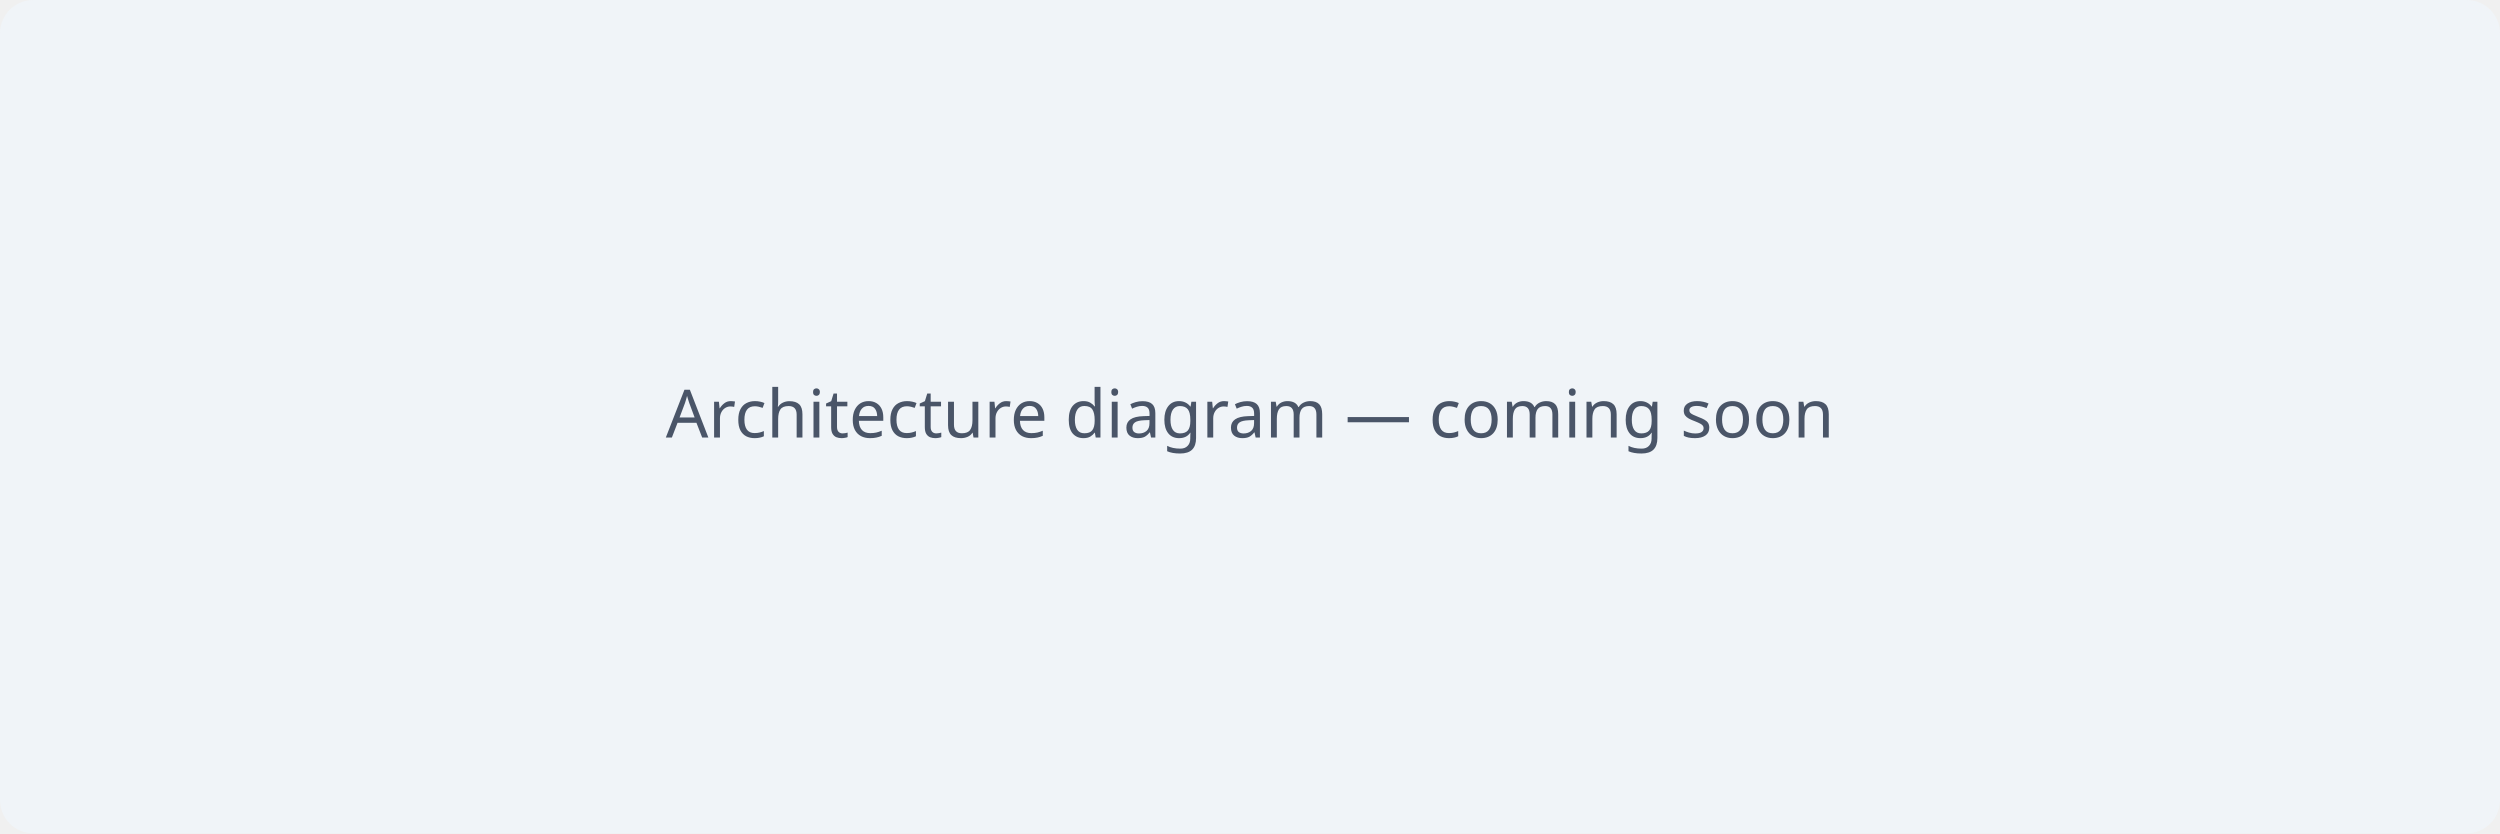
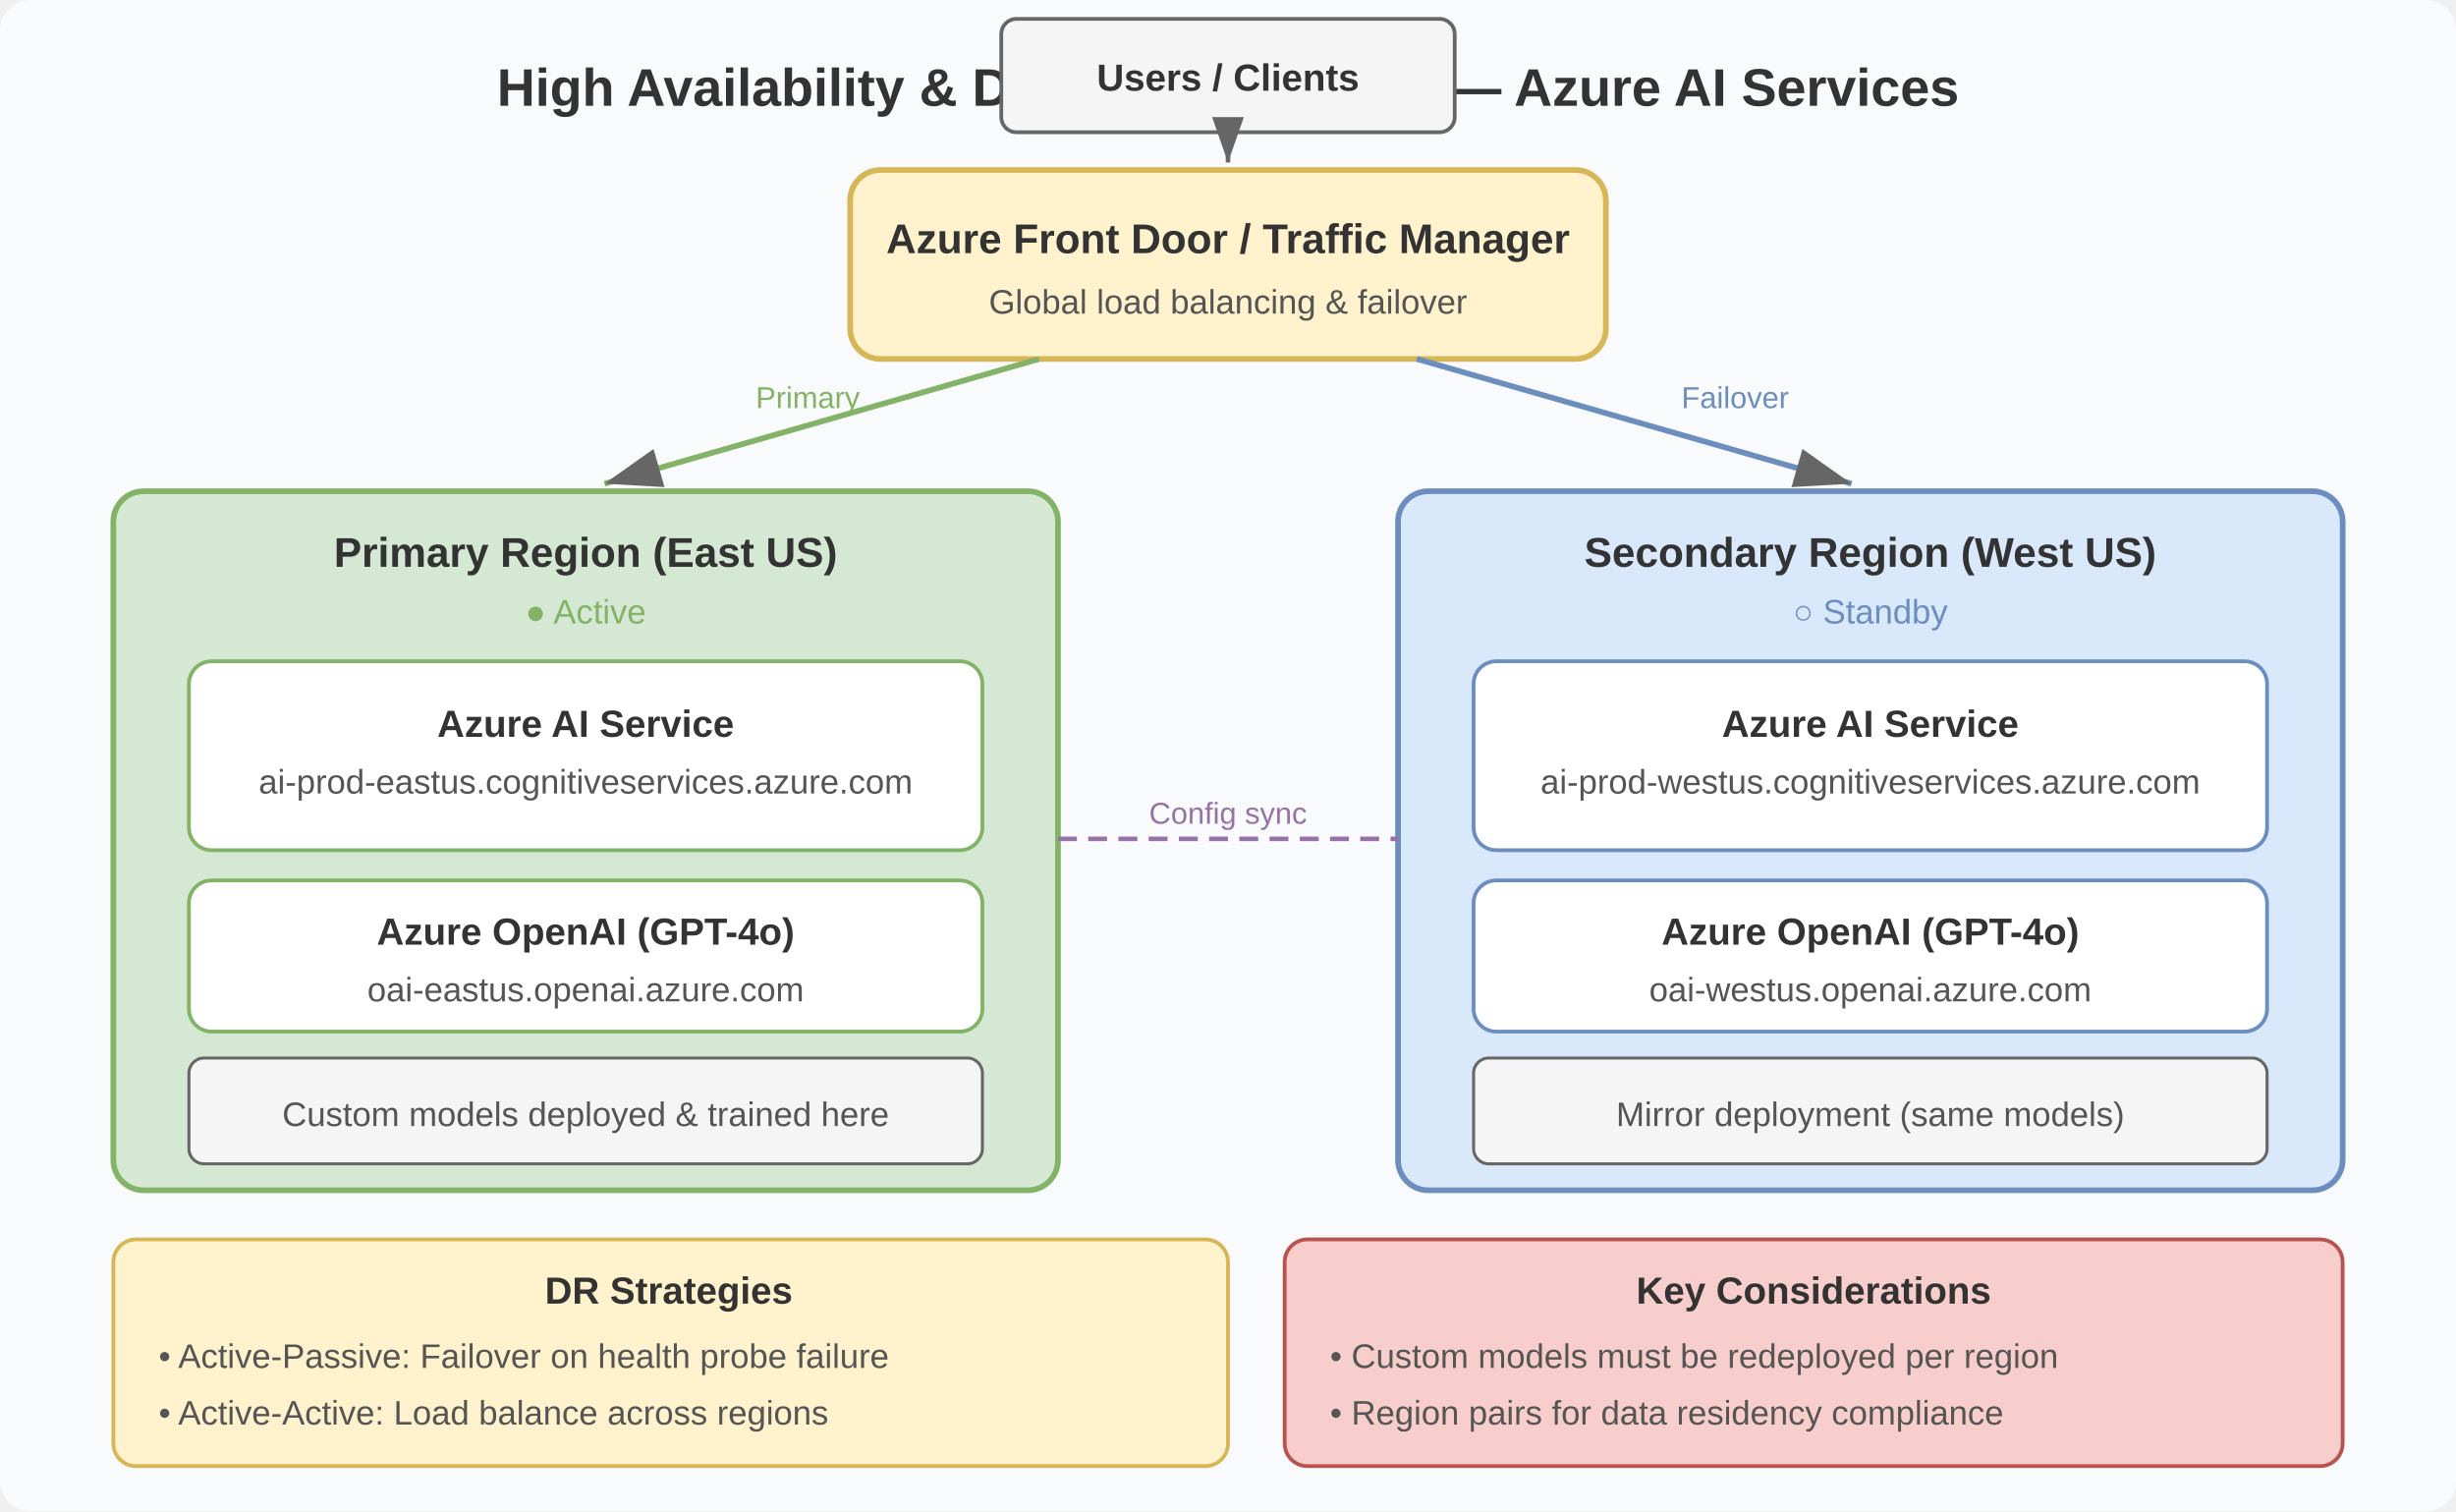
- <svg xmlns="http://www.w3.org/2000/svg" width="600" height="200" viewBox="0 0 600 200">
-   <rect width="600" height="200" fill="#f0f4f8" rx="8" />
-   <text x="300" y="105" text-anchor="middle" font-family="Segoe UI, sans-serif" font-size="16" fill="#4a5568">Architecture diagram — coming soon</text>
+ <svg xmlns="http://www.w3.org/2000/svg" viewBox="0 0 650 400" font-family="Segoe UI, Arial, sans-serif">
+   <defs>
+     <marker id="arrow" markerWidth="10" markerHeight="7" refX="10" refY="3.5" orient="auto">
+       <polygon points="0 0, 10 3.5, 0 7" fill="#666" />
+     </marker>
+   </defs>
+   <rect width="650" height="400" fill="#f9fafb" rx="8" />
+   <text x="325" y="28" text-anchor="middle" font-size="14" font-weight="bold" fill="#333">High Availability &amp; Disaster Recovery — Azure AI Services</text>
+   <rect x="225" y="45" width="200" height="50" rx="8" fill="#fff2cc" stroke="#d6b656" stroke-width="1.5" />
+   <text x="325" y="67" text-anchor="middle" font-size="11" font-weight="bold" fill="#333">Azure Front Door / Traffic Manager</text>
+   <text x="325" y="83" text-anchor="middle" font-size="9" fill="#555">Global load balancing &amp; failover</text>
+   <rect x="265" y="5" width="120" height="30" rx="4" fill="#f5f5f5" stroke="#666" stroke-width="1" />
+   <text x="325" y="24" text-anchor="middle" font-size="10" font-weight="bold" fill="#333">Users / Clients</text>
+   <line x1="325" y1="35" x2="325" y2="43" stroke="#666" stroke-width="1.2" marker-end="url(#arrow)" />
+   <line x1="275" y1="95" x2="160" y2="128" stroke="#82b366" stroke-width="1.5" marker-end="url(#arrow)" />
+   <text x="200" y="108" font-size="8" fill="#82b366">Primary</text>
+   <line x1="375" y1="95" x2="490" y2="128" stroke="#6c8ebf" stroke-width="1.5" marker-end="url(#arrow)" />
+   <text x="445" y="108" font-size="8" fill="#6c8ebf">Failover</text>
+   <rect x="30" y="130" width="250" height="185" rx="8" fill="#d5e8d4" stroke="#82b366" stroke-width="1.5" />
+   <text x="155" y="150" text-anchor="middle" font-size="11" font-weight="bold" fill="#333">Primary Region (East US)</text>
+   <text x="155" y="165" text-anchor="middle" font-size="9" fill="#82b366">● Active</text>
+   <rect x="50" y="175" width="210" height="50" rx="6" fill="#fff" stroke="#82b366" stroke-width="1" />
+   <text x="155" y="195" text-anchor="middle" font-size="10" font-weight="bold" fill="#333">Azure AI Service</text>
+   <text x="155" y="210" text-anchor="middle" font-size="9" fill="#555">ai-prod-eastus.cognitiveservices.azure.com</text>
+   <rect x="50" y="233" width="210" height="40" rx="6" fill="#fff" stroke="#82b366" stroke-width="1" />
+   <text x="155" y="250" text-anchor="middle" font-size="10" font-weight="bold" fill="#333">Azure OpenAI (GPT-4o)</text>
+   <text x="155" y="265" text-anchor="middle" font-size="9" fill="#555">oai-eastus.openai.azure.com</text>
+   <rect x="50" y="280" width="210" height="28" rx="4" fill="#f5f5f5" stroke="#666" stroke-width="0.8" />
+   <text x="155" y="298" text-anchor="middle" font-size="9" fill="#555">Custom models deployed &amp; trained here</text>
+   <rect x="370" y="130" width="250" height="185" rx="8" fill="#dae8fc" stroke="#6c8ebf" stroke-width="1.5" />
+   <text x="495" y="150" text-anchor="middle" font-size="11" font-weight="bold" fill="#333">Secondary Region (West US)</text>
+   <text x="495" y="165" text-anchor="middle" font-size="9" fill="#6c8ebf">○ Standby</text>
+   <rect x="390" y="175" width="210" height="50" rx="6" fill="#fff" stroke="#6c8ebf" stroke-width="1" />
+   <text x="495" y="195" text-anchor="middle" font-size="10" font-weight="bold" fill="#333">Azure AI Service</text>
+   <text x="495" y="210" text-anchor="middle" font-size="9" fill="#555">ai-prod-westus.cognitiveservices.azure.com</text>
+   <rect x="390" y="233" width="210" height="40" rx="6" fill="#fff" stroke="#6c8ebf" stroke-width="1" />
+   <text x="495" y="250" text-anchor="middle" font-size="10" font-weight="bold" fill="#333">Azure OpenAI (GPT-4o)</text>
+   <text x="495" y="265" text-anchor="middle" font-size="9" fill="#555">oai-westus.openai.azure.com</text>
+   <rect x="390" y="280" width="210" height="28" rx="4" fill="#f5f5f5" stroke="#666" stroke-width="0.8" />
+   <text x="495" y="298" text-anchor="middle" font-size="9" fill="#555">Mirror deployment (same models)</text>
+   <line x1="280" y1="222" x2="370" y2="222" stroke="#9673a6" stroke-width="1.2" stroke-dasharray="5,3" />
+   <text x="325" y="218" text-anchor="middle" font-size="8" fill="#9673a6">Config sync</text>
+   <rect x="30" y="328" width="295" height="60" rx="6" fill="#fff2cc" stroke="#d6b656" stroke-width="1" />
+   <text x="177" y="345" text-anchor="middle" font-size="10" font-weight="bold" fill="#333">DR Strategies</text>
+   <text x="42" y="362" font-size="9" fill="#555">• Active-Passive: Failover on health probe failure</text>
+   <text x="42" y="377" font-size="9" fill="#555">• Active-Active: Load balance across regions</text>
+   <rect x="340" y="328" width="280" height="60" rx="6" fill="#f8cecc" stroke="#b85450" stroke-width="1" />
+   <text x="480" y="345" text-anchor="middle" font-size="10" font-weight="bold" fill="#333">Key Considerations</text>
+   <text x="352" y="362" font-size="9" fill="#555">• Custom models must be redeployed per region</text>
+   <text x="352" y="377" font-size="9" fill="#555">• Region pairs for data residency compliance</text>
</svg>
